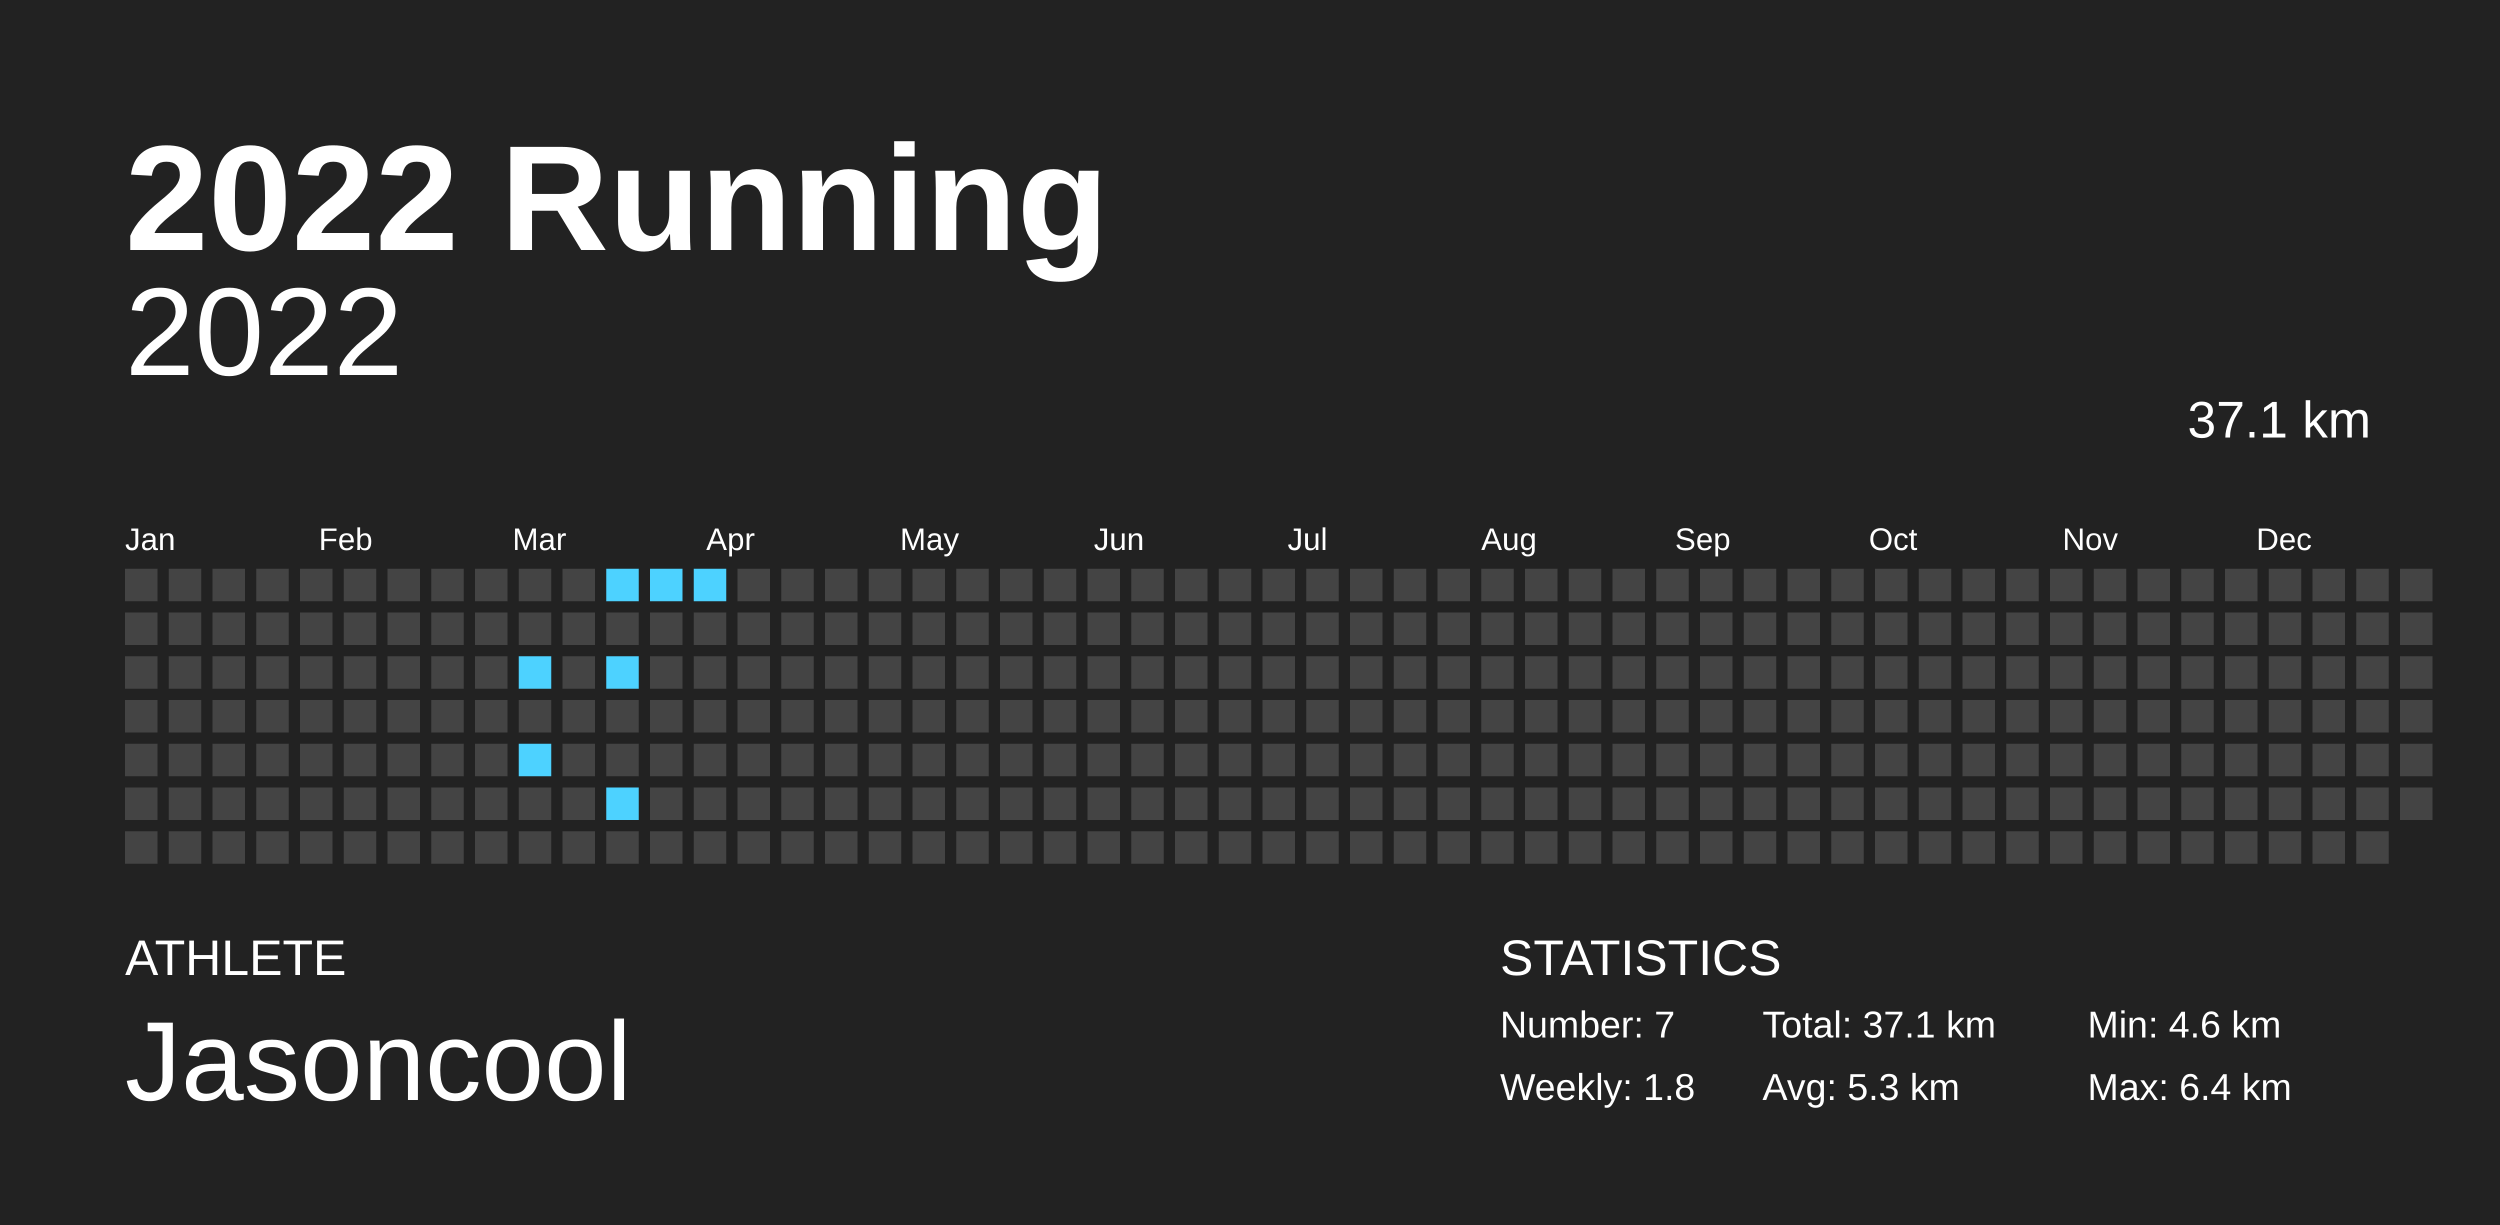
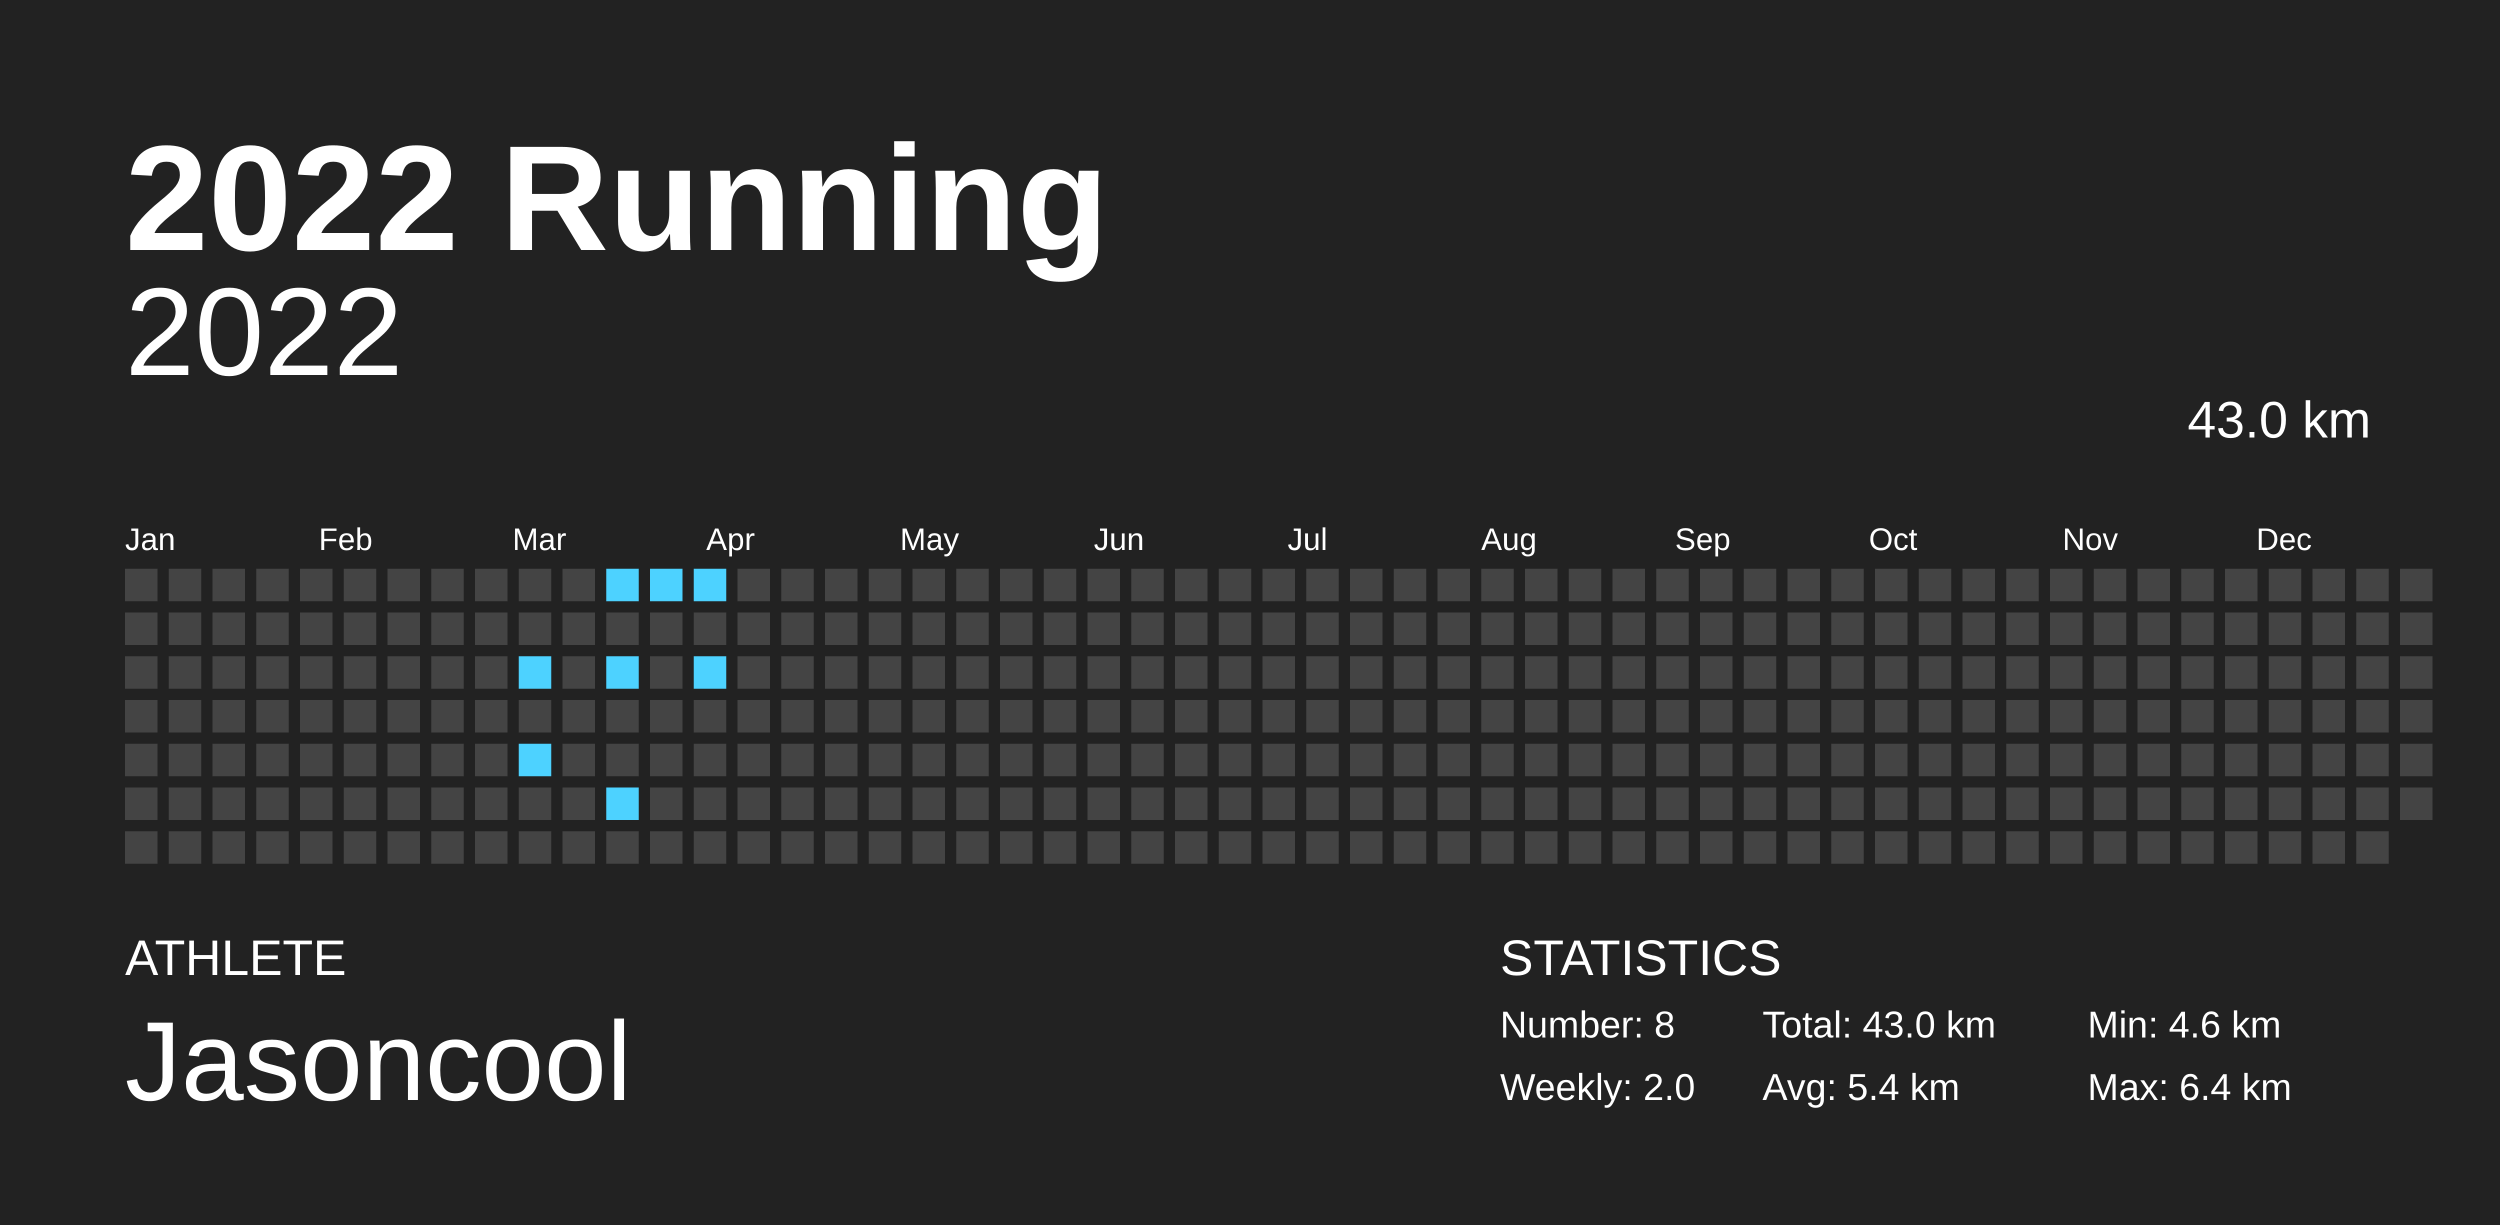
<svg xmlns="http://www.w3.org/2000/svg" baseProfile="full" height="98mm" version="1.1" viewBox="0,0,200,98" width="200mm">
  <defs />
  <rect fill="#222222" height="98" width="200" x="0" y="0" />
  <text fill="#FFFFFF" style="font-size:12px; font-family:Arial; font-weight:bold;" x="10" y="20">2022 Running</text>
  <text fill="#FFFFFF" style="font-size:4px; font-family:Arial" x="10" y="78">ATHLETE</text>
  <text fill="#FFFFFF" style="font-size:9px; font-family:Arial" x="10" y="88">Jasoncool</text>
  <text fill="#FFFFFF" style="font-size:4px; font-family:Arial" x="120" y="78">STATISTICS</text>
-   <text fill="#FFFFFF" style="font-size:3px; font-family:Arial" x="120" y="83">Number: 7</text>
-   <text fill="#FFFFFF" style="font-size:3px; font-family:Arial" x="120" y="88">Weekly: 1.8</text>
-   <text fill="#FFFFFF" style="font-size:3px; font-family:Arial" x="141" y="83">Total: 37.1 km</text>
-   <text fill="#FFFFFF" style="font-size:3px; font-family:Arial" x="141" y="88">Avg: 5.3 km</text>
+   <text fill="#FFFFFF" style="font-size:3px; font-family:Arial" x="120" y="83">Number: 8</text>
+   <text fill="#FFFFFF" style="font-size:3px; font-family:Arial" x="120" y="88">Weekly: 2.0</text>
+   <text fill="#FFFFFF" style="font-size:3px; font-family:Arial" x="141" y="83">Total: 43.0 km</text>
+   <text fill="#FFFFFF" style="font-size:3px; font-family:Arial" x="141" y="88">Avg: 5.4 km</text>
  <text fill="#FFFFFF" style="font-size:3px; font-family:Arial" x="167" y="83">Min: 4.6 km</text>
  <text fill="#FFFFFF" style="font-size:3px; font-family:Arial" x="167" y="88">Max: 6.4 km</text>
  <text alignment-baseline="hanging" fill="#FFFFFF" style="font-size:10.0px; font-family:Arial;" x="10" y="30">2022</text>
-   <text alignment-baseline="hanging" fill="#FFFFFF" style="font-size:4.125px; font-family:Arial;" x="175" y="35">37.1 km</text>
+   <text alignment-baseline="hanging" fill="#FFFFFF" style="font-size:4.125px; font-family:Arial;" x="175" y="35">43.0 km</text>
  <text fill="#FFFFFF" style="font-size:2.5px; font-family:Arial" x="10.0" y="44">Jan</text>
  <text fill="#FFFFFF" style="font-size:2.5px; font-family:Arial" x="25.5" y="44">Feb</text>
  <text fill="#FFFFFF" style="font-size:2.5px; font-family:Arial" x="41.0" y="44">Mar</text>
  <text fill="#FFFFFF" style="font-size:2.5px; font-family:Arial" x="56.5" y="44">Apr</text>
  <text fill="#FFFFFF" style="font-size:2.5px; font-family:Arial" x="72.0" y="44">May</text>
  <text fill="#FFFFFF" style="font-size:2.5px; font-family:Arial" x="87.5" y="44">Jun</text>
  <text fill="#FFFFFF" style="font-size:2.5px; font-family:Arial" x="103.0" y="44">Jul</text>
  <text fill="#FFFFFF" style="font-size:2.5px; font-family:Arial" x="118.5" y="44">Aug</text>
  <text fill="#FFFFFF" style="font-size:2.5px; font-family:Arial" x="134.0" y="44">Sep</text>
  <text fill="#FFFFFF" style="font-size:2.5px; font-family:Arial" x="149.5" y="44">Oct</text>
  <text fill="#FFFFFF" style="font-size:2.5px; font-family:Arial" x="165.0" y="44">Nov</text>
  <text fill="#FFFFFF" style="font-size:2.5px; font-family:Arial" x="180.5" y="44">Dec</text>
  <rect fill="#444444" height="2.6" width="2.6" x="10.0" y="45.5" />
  <rect fill="#444444" height="2.6" width="2.6" x="10.0" y="49.0" />
  <rect fill="#444444" height="2.6" width="2.6" x="10.0" y="52.5" />
  <rect fill="#444444" height="2.6" width="2.6" x="10.0" y="56.0" />
  <rect fill="#444444" height="2.6" width="2.6" x="10.0" y="59.5" />
  <rect fill="#444444" height="2.6" width="2.6" x="10.0" y="63.0" />
  <rect fill="#444444" height="2.6" width="2.6" x="10.0" y="66.5" />
  <rect fill="#444444" height="2.6" width="2.6" x="13.5" y="45.5" />
  <rect fill="#444444" height="2.6" width="2.6" x="13.5" y="49.0" />
  <rect fill="#444444" height="2.6" width="2.6" x="13.5" y="52.5" />
  <rect fill="#444444" height="2.6" width="2.6" x="13.5" y="56.0" />
  <rect fill="#444444" height="2.6" width="2.6" x="13.5" y="59.5" />
  <rect fill="#444444" height="2.6" width="2.6" x="13.5" y="63.0" />
  <rect fill="#444444" height="2.6" width="2.6" x="13.5" y="66.5" />
  <rect fill="#444444" height="2.6" width="2.6" x="17.0" y="45.5" />
  <rect fill="#444444" height="2.6" width="2.6" x="17.0" y="49.0" />
  <rect fill="#444444" height="2.6" width="2.6" x="17.0" y="52.5" />
  <rect fill="#444444" height="2.6" width="2.6" x="17.0" y="56.0" />
  <rect fill="#444444" height="2.6" width="2.6" x="17.0" y="59.5" />
  <rect fill="#444444" height="2.6" width="2.6" x="17.0" y="63.0" />
  <rect fill="#444444" height="2.6" width="2.6" x="17.0" y="66.5" />
  <rect fill="#444444" height="2.6" width="2.6" x="20.5" y="45.5" />
  <rect fill="#444444" height="2.6" width="2.6" x="20.5" y="49.0" />
  <rect fill="#444444" height="2.6" width="2.6" x="20.5" y="52.5" />
  <rect fill="#444444" height="2.6" width="2.6" x="20.5" y="56.0" />
  <rect fill="#444444" height="2.6" width="2.6" x="20.5" y="59.5" />
  <rect fill="#444444" height="2.6" width="2.6" x="20.5" y="63.0" />
  <rect fill="#444444" height="2.6" width="2.6" x="20.5" y="66.5" />
  <rect fill="#444444" height="2.6" width="2.6" x="24.0" y="45.5" />
  <rect fill="#444444" height="2.6" width="2.6" x="24.0" y="49.0" />
  <rect fill="#444444" height="2.6" width="2.6" x="24.0" y="52.5" />
  <rect fill="#444444" height="2.6" width="2.6" x="24.0" y="56.0" />
  <rect fill="#444444" height="2.6" width="2.6" x="24.0" y="59.5" />
  <rect fill="#444444" height="2.6" width="2.6" x="24.0" y="63.0" />
  <rect fill="#444444" height="2.6" width="2.6" x="24.0" y="66.5" />
  <rect fill="#444444" height="2.6" width="2.6" x="27.5" y="45.5" />
  <rect fill="#444444" height="2.6" width="2.6" x="27.5" y="49.0" />
  <rect fill="#444444" height="2.6" width="2.6" x="27.5" y="52.5" />
  <rect fill="#444444" height="2.6" width="2.6" x="27.5" y="56.0" />
  <rect fill="#444444" height="2.6" width="2.6" x="27.5" y="59.5" />
  <rect fill="#444444" height="2.6" width="2.6" x="27.5" y="63.0" />
  <rect fill="#444444" height="2.6" width="2.6" x="27.5" y="66.5" />
  <rect fill="#444444" height="2.6" width="2.6" x="31.0" y="45.5" />
  <rect fill="#444444" height="2.6" width="2.6" x="31.0" y="49.0" />
  <rect fill="#444444" height="2.6" width="2.6" x="31.0" y="52.5" />
  <rect fill="#444444" height="2.6" width="2.6" x="31.0" y="56.0" />
  <rect fill="#444444" height="2.6" width="2.6" x="31.0" y="59.5" />
  <rect fill="#444444" height="2.6" width="2.6" x="31.0" y="63.0" />
  <rect fill="#444444" height="2.6" width="2.6" x="31.0" y="66.5" />
  <rect fill="#444444" height="2.6" width="2.6" x="34.5" y="45.5" />
  <rect fill="#444444" height="2.6" width="2.6" x="34.5" y="49.0" />
  <rect fill="#444444" height="2.6" width="2.6" x="34.5" y="52.5" />
  <rect fill="#444444" height="2.6" width="2.6" x="34.5" y="56.0" />
  <rect fill="#444444" height="2.6" width="2.6" x="34.5" y="59.5" />
  <rect fill="#444444" height="2.6" width="2.6" x="34.5" y="63.0" />
  <rect fill="#444444" height="2.6" width="2.6" x="34.5" y="66.5" />
  <rect fill="#444444" height="2.6" width="2.6" x="38.0" y="45.5" />
  <rect fill="#444444" height="2.6" width="2.6" x="38.0" y="49.0" />
  <rect fill="#444444" height="2.6" width="2.6" x="38.0" y="52.5" />
  <rect fill="#444444" height="2.6" width="2.6" x="38.0" y="56.0" />
  <rect fill="#444444" height="2.6" width="2.6" x="38.0" y="59.5" />
  <rect fill="#444444" height="2.6" width="2.6" x="38.0" y="63.0" />
  <rect fill="#444444" height="2.6" width="2.6" x="38.0" y="66.5" />
  <rect fill="#444444" height="2.6" width="2.6" x="41.5" y="45.5" />
  <rect fill="#444444" height="2.6" width="2.6" x="41.5" y="49.0" />
  <rect fill="#4dd2ff" height="2.6" width="2.6" x="41.5" y="52.5" />
  <rect fill="#444444" height="2.6" width="2.6" x="41.5" y="56.0" />
  <rect fill="#4dd2ff" height="2.6" width="2.6" x="41.5" y="59.5" />
  <rect fill="#444444" height="2.6" width="2.6" x="41.5" y="63.0" />
  <rect fill="#444444" height="2.6" width="2.6" x="41.5" y="66.5" />
  <rect fill="#444444" height="2.6" width="2.6" x="45.0" y="45.5" />
  <rect fill="#444444" height="2.6" width="2.6" x="45.0" y="49.0" />
  <rect fill="#444444" height="2.6" width="2.6" x="45.0" y="52.5" />
  <rect fill="#444444" height="2.6" width="2.6" x="45.0" y="56.0" />
  <rect fill="#444444" height="2.6" width="2.6" x="45.0" y="59.5" />
  <rect fill="#444444" height="2.6" width="2.6" x="45.0" y="63.0" />
  <rect fill="#444444" height="2.6" width="2.6" x="45.0" y="66.5" />
  <rect fill="#4dd2ff" height="2.6" width="2.6" x="48.5" y="45.5" />
  <rect fill="#444444" height="2.6" width="2.6" x="48.5" y="49.0" />
  <rect fill="#4dd2ff" height="2.6" width="2.6" x="48.5" y="52.5" />
  <rect fill="#444444" height="2.6" width="2.6" x="48.5" y="56.0" />
  <rect fill="#444444" height="2.6" width="2.6" x="48.5" y="59.5" />
  <rect fill="#4dd2ff" height="2.6" width="2.6" x="48.5" y="63.0" />
  <rect fill="#444444" height="2.6" width="2.6" x="48.5" y="66.5" />
  <rect fill="#4dd2ff" height="2.6" width="2.6" x="52.0" y="45.5" />
  <rect fill="#444444" height="2.6" width="2.6" x="52.0" y="49.0" />
  <rect fill="#444444" height="2.6" width="2.6" x="52.0" y="52.5" />
  <rect fill="#444444" height="2.6" width="2.6" x="52.0" y="56.0" />
  <rect fill="#444444" height="2.6" width="2.6" x="52.0" y="59.5" />
  <rect fill="#444444" height="2.6" width="2.6" x="52.0" y="63.0" />
  <rect fill="#444444" height="2.6" width="2.6" x="52.0" y="66.5" />
  <rect fill="#4dd2ff" height="2.6" width="2.6" x="55.5" y="45.5" />
  <rect fill="#444444" height="2.6" width="2.6" x="55.5" y="49.0" />
-   <rect fill="#444444" height="2.6" width="2.6" x="55.5" y="52.5" />
+   <rect fill="#4dd2ff" height="2.6" width="2.6" x="55.5" y="52.5" />
  <rect fill="#444444" height="2.6" width="2.6" x="55.5" y="56.0" />
  <rect fill="#444444" height="2.6" width="2.6" x="55.5" y="59.5" />
  <rect fill="#444444" height="2.6" width="2.6" x="55.5" y="63.0" />
  <rect fill="#444444" height="2.6" width="2.6" x="55.5" y="66.5" />
  <rect fill="#444444" height="2.6" width="2.6" x="59.0" y="45.5" />
  <rect fill="#444444" height="2.6" width="2.6" x="59.0" y="49.0" />
  <rect fill="#444444" height="2.6" width="2.6" x="59.0" y="52.5" />
  <rect fill="#444444" height="2.6" width="2.6" x="59.0" y="56.0" />
  <rect fill="#444444" height="2.6" width="2.6" x="59.0" y="59.5" />
  <rect fill="#444444" height="2.6" width="2.6" x="59.0" y="63.0" />
  <rect fill="#444444" height="2.6" width="2.6" x="59.0" y="66.5" />
  <rect fill="#444444" height="2.6" width="2.6" x="62.5" y="45.5" />
  <rect fill="#444444" height="2.6" width="2.6" x="62.5" y="49.0" />
  <rect fill="#444444" height="2.6" width="2.6" x="62.5" y="52.5" />
  <rect fill="#444444" height="2.6" width="2.6" x="62.5" y="56.0" />
  <rect fill="#444444" height="2.6" width="2.6" x="62.5" y="59.5" />
  <rect fill="#444444" height="2.6" width="2.6" x="62.5" y="63.0" />
  <rect fill="#444444" height="2.6" width="2.6" x="62.5" y="66.5" />
  <rect fill="#444444" height="2.6" width="2.6" x="66.0" y="45.5" />
  <rect fill="#444444" height="2.6" width="2.6" x="66.0" y="49.0" />
  <rect fill="#444444" height="2.6" width="2.6" x="66.0" y="52.5" />
  <rect fill="#444444" height="2.6" width="2.6" x="66.0" y="56.0" />
  <rect fill="#444444" height="2.6" width="2.6" x="66.0" y="59.5" />
  <rect fill="#444444" height="2.6" width="2.6" x="66.0" y="63.0" />
  <rect fill="#444444" height="2.6" width="2.6" x="66.0" y="66.5" />
  <rect fill="#444444" height="2.6" width="2.6" x="69.5" y="45.5" />
  <rect fill="#444444" height="2.6" width="2.6" x="69.5" y="49.0" />
  <rect fill="#444444" height="2.6" width="2.6" x="69.5" y="52.5" />
  <rect fill="#444444" height="2.6" width="2.6" x="69.5" y="56.0" />
  <rect fill="#444444" height="2.6" width="2.6" x="69.5" y="59.5" />
  <rect fill="#444444" height="2.6" width="2.6" x="69.5" y="63.0" />
  <rect fill="#444444" height="2.6" width="2.6" x="69.5" y="66.5" />
  <rect fill="#444444" height="2.6" width="2.6" x="73.0" y="45.5" />
  <rect fill="#444444" height="2.6" width="2.6" x="73.0" y="49.0" />
  <rect fill="#444444" height="2.6" width="2.6" x="73.0" y="52.5" />
  <rect fill="#444444" height="2.6" width="2.6" x="73.0" y="56.0" />
  <rect fill="#444444" height="2.6" width="2.6" x="73.0" y="59.5" />
  <rect fill="#444444" height="2.6" width="2.6" x="73.0" y="63.0" />
  <rect fill="#444444" height="2.6" width="2.6" x="73.0" y="66.5" />
  <rect fill="#444444" height="2.6" width="2.6" x="76.5" y="45.5" />
  <rect fill="#444444" height="2.6" width="2.6" x="76.5" y="49.0" />
  <rect fill="#444444" height="2.6" width="2.6" x="76.5" y="52.5" />
  <rect fill="#444444" height="2.6" width="2.6" x="76.5" y="56.0" />
  <rect fill="#444444" height="2.6" width="2.6" x="76.5" y="59.5" />
  <rect fill="#444444" height="2.6" width="2.6" x="76.5" y="63.0" />
  <rect fill="#444444" height="2.6" width="2.6" x="76.5" y="66.5" />
  <rect fill="#444444" height="2.6" width="2.6" x="80.0" y="45.5" />
  <rect fill="#444444" height="2.6" width="2.6" x="80.0" y="49.0" />
  <rect fill="#444444" height="2.6" width="2.6" x="80.0" y="52.5" />
  <rect fill="#444444" height="2.6" width="2.6" x="80.0" y="56.0" />
  <rect fill="#444444" height="2.6" width="2.6" x="80.0" y="59.5" />
  <rect fill="#444444" height="2.6" width="2.6" x="80.0" y="63.0" />
  <rect fill="#444444" height="2.6" width="2.6" x="80.0" y="66.5" />
  <rect fill="#444444" height="2.6" width="2.6" x="83.5" y="45.5" />
  <rect fill="#444444" height="2.6" width="2.6" x="83.5" y="49.0" />
  <rect fill="#444444" height="2.6" width="2.6" x="83.5" y="52.5" />
  <rect fill="#444444" height="2.6" width="2.6" x="83.5" y="56.0" />
  <rect fill="#444444" height="2.6" width="2.6" x="83.5" y="59.5" />
  <rect fill="#444444" height="2.6" width="2.6" x="83.5" y="63.0" />
  <rect fill="#444444" height="2.6" width="2.6" x="83.5" y="66.5" />
  <rect fill="#444444" height="2.6" width="2.6" x="87.0" y="45.5" />
  <rect fill="#444444" height="2.6" width="2.6" x="87.0" y="49.0" />
  <rect fill="#444444" height="2.6" width="2.6" x="87.0" y="52.5" />
  <rect fill="#444444" height="2.6" width="2.6" x="87.0" y="56.0" />
  <rect fill="#444444" height="2.6" width="2.6" x="87.0" y="59.5" />
  <rect fill="#444444" height="2.6" width="2.6" x="87.0" y="63.0" />
  <rect fill="#444444" height="2.6" width="2.6" x="87.0" y="66.5" />
  <rect fill="#444444" height="2.6" width="2.6" x="90.5" y="45.5" />
  <rect fill="#444444" height="2.6" width="2.6" x="90.5" y="49.0" />
  <rect fill="#444444" height="2.6" width="2.6" x="90.5" y="52.5" />
  <rect fill="#444444" height="2.6" width="2.6" x="90.5" y="56.0" />
  <rect fill="#444444" height="2.6" width="2.6" x="90.5" y="59.5" />
  <rect fill="#444444" height="2.6" width="2.6" x="90.5" y="63.0" />
  <rect fill="#444444" height="2.6" width="2.6" x="90.5" y="66.5" />
  <rect fill="#444444" height="2.6" width="2.6" x="94.0" y="45.5" />
  <rect fill="#444444" height="2.6" width="2.6" x="94.0" y="49.0" />
  <rect fill="#444444" height="2.6" width="2.6" x="94.0" y="52.5" />
  <rect fill="#444444" height="2.6" width="2.6" x="94.0" y="56.0" />
  <rect fill="#444444" height="2.6" width="2.6" x="94.0" y="59.5" />
  <rect fill="#444444" height="2.6" width="2.6" x="94.0" y="63.0" />
  <rect fill="#444444" height="2.6" width="2.6" x="94.0" y="66.5" />
  <rect fill="#444444" height="2.6" width="2.6" x="97.5" y="45.5" />
  <rect fill="#444444" height="2.6" width="2.6" x="97.5" y="49.0" />
  <rect fill="#444444" height="2.6" width="2.6" x="97.5" y="52.5" />
  <rect fill="#444444" height="2.6" width="2.6" x="97.5" y="56.0" />
  <rect fill="#444444" height="2.6" width="2.6" x="97.5" y="59.5" />
  <rect fill="#444444" height="2.6" width="2.6" x="97.5" y="63.0" />
  <rect fill="#444444" height="2.6" width="2.6" x="97.5" y="66.5" />
  <rect fill="#444444" height="2.6" width="2.6" x="101.0" y="45.5" />
  <rect fill="#444444" height="2.6" width="2.6" x="101.0" y="49.0" />
  <rect fill="#444444" height="2.6" width="2.6" x="101.0" y="52.5" />
  <rect fill="#444444" height="2.6" width="2.6" x="101.0" y="56.0" />
  <rect fill="#444444" height="2.6" width="2.6" x="101.0" y="59.5" />
  <rect fill="#444444" height="2.6" width="2.6" x="101.0" y="63.0" />
  <rect fill="#444444" height="2.6" width="2.6" x="101.0" y="66.5" />
  <rect fill="#444444" height="2.6" width="2.6" x="104.5" y="45.5" />
  <rect fill="#444444" height="2.6" width="2.6" x="104.5" y="49.0" />
  <rect fill="#444444" height="2.6" width="2.6" x="104.5" y="52.5" />
  <rect fill="#444444" height="2.6" width="2.6" x="104.5" y="56.0" />
  <rect fill="#444444" height="2.6" width="2.6" x="104.5" y="59.5" />
  <rect fill="#444444" height="2.6" width="2.6" x="104.5" y="63.0" />
  <rect fill="#444444" height="2.6" width="2.6" x="104.5" y="66.5" />
  <rect fill="#444444" height="2.6" width="2.6" x="108.0" y="45.5" />
  <rect fill="#444444" height="2.6" width="2.6" x="108.0" y="49.0" />
  <rect fill="#444444" height="2.6" width="2.6" x="108.0" y="52.5" />
  <rect fill="#444444" height="2.6" width="2.6" x="108.0" y="56.0" />
  <rect fill="#444444" height="2.6" width="2.6" x="108.0" y="59.5" />
  <rect fill="#444444" height="2.6" width="2.6" x="108.0" y="63.0" />
  <rect fill="#444444" height="2.6" width="2.6" x="108.0" y="66.5" />
  <rect fill="#444444" height="2.6" width="2.6" x="111.5" y="45.5" />
  <rect fill="#444444" height="2.6" width="2.6" x="111.5" y="49.0" />
  <rect fill="#444444" height="2.6" width="2.6" x="111.5" y="52.5" />
  <rect fill="#444444" height="2.6" width="2.6" x="111.5" y="56.0" />
  <rect fill="#444444" height="2.6" width="2.6" x="111.5" y="59.5" />
  <rect fill="#444444" height="2.6" width="2.6" x="111.5" y="63.0" />
  <rect fill="#444444" height="2.6" width="2.6" x="111.5" y="66.5" />
  <rect fill="#444444" height="2.6" width="2.6" x="115.0" y="45.5" />
  <rect fill="#444444" height="2.6" width="2.6" x="115.0" y="49.0" />
  <rect fill="#444444" height="2.6" width="2.6" x="115.0" y="52.5" />
  <rect fill="#444444" height="2.6" width="2.6" x="115.0" y="56.0" />
  <rect fill="#444444" height="2.6" width="2.6" x="115.0" y="59.5" />
  <rect fill="#444444" height="2.6" width="2.6" x="115.0" y="63.0" />
  <rect fill="#444444" height="2.6" width="2.6" x="115.0" y="66.5" />
  <rect fill="#444444" height="2.6" width="2.6" x="118.5" y="45.5" />
  <rect fill="#444444" height="2.6" width="2.6" x="118.5" y="49.0" />
  <rect fill="#444444" height="2.6" width="2.6" x="118.5" y="52.5" />
  <rect fill="#444444" height="2.6" width="2.6" x="118.5" y="56.0" />
  <rect fill="#444444" height="2.6" width="2.6" x="118.5" y="59.5" />
  <rect fill="#444444" height="2.6" width="2.6" x="118.5" y="63.0" />
  <rect fill="#444444" height="2.6" width="2.6" x="118.5" y="66.5" />
  <rect fill="#444444" height="2.6" width="2.6" x="122.0" y="45.5" />
  <rect fill="#444444" height="2.6" width="2.6" x="122.0" y="49.0" />
  <rect fill="#444444" height="2.6" width="2.6" x="122.0" y="52.5" />
  <rect fill="#444444" height="2.6" width="2.6" x="122.0" y="56.0" />
  <rect fill="#444444" height="2.6" width="2.6" x="122.0" y="59.5" />
  <rect fill="#444444" height="2.6" width="2.6" x="122.0" y="63.0" />
  <rect fill="#444444" height="2.6" width="2.6" x="122.0" y="66.5" />
  <rect fill="#444444" height="2.6" width="2.6" x="125.5" y="45.5" />
  <rect fill="#444444" height="2.6" width="2.6" x="125.5" y="49.0" />
  <rect fill="#444444" height="2.6" width="2.6" x="125.5" y="52.5" />
  <rect fill="#444444" height="2.6" width="2.6" x="125.5" y="56.0" />
  <rect fill="#444444" height="2.6" width="2.6" x="125.5" y="59.5" />
  <rect fill="#444444" height="2.6" width="2.6" x="125.5" y="63.0" />
  <rect fill="#444444" height="2.6" width="2.6" x="125.5" y="66.5" />
  <rect fill="#444444" height="2.6" width="2.6" x="129.0" y="45.5" />
  <rect fill="#444444" height="2.6" width="2.6" x="129.0" y="49.0" />
  <rect fill="#444444" height="2.6" width="2.6" x="129.0" y="52.5" />
  <rect fill="#444444" height="2.6" width="2.6" x="129.0" y="56.0" />
  <rect fill="#444444" height="2.6" width="2.6" x="129.0" y="59.5" />
  <rect fill="#444444" height="2.6" width="2.6" x="129.0" y="63.0" />
  <rect fill="#444444" height="2.6" width="2.6" x="129.0" y="66.5" />
  <rect fill="#444444" height="2.6" width="2.6" x="132.5" y="45.5" />
  <rect fill="#444444" height="2.6" width="2.6" x="132.5" y="49.0" />
  <rect fill="#444444" height="2.6" width="2.6" x="132.5" y="52.5" />
  <rect fill="#444444" height="2.6" width="2.6" x="132.5" y="56.0" />
  <rect fill="#444444" height="2.6" width="2.6" x="132.5" y="59.5" />
  <rect fill="#444444" height="2.6" width="2.6" x="132.5" y="63.0" />
  <rect fill="#444444" height="2.6" width="2.6" x="132.5" y="66.5" />
  <rect fill="#444444" height="2.6" width="2.6" x="136.0" y="45.5" />
  <rect fill="#444444" height="2.6" width="2.6" x="136.0" y="49.0" />
  <rect fill="#444444" height="2.6" width="2.6" x="136.0" y="52.5" />
  <rect fill="#444444" height="2.6" width="2.6" x="136.0" y="56.0" />
  <rect fill="#444444" height="2.6" width="2.6" x="136.0" y="59.5" />
  <rect fill="#444444" height="2.6" width="2.6" x="136.0" y="63.0" />
  <rect fill="#444444" height="2.6" width="2.6" x="136.0" y="66.5" />
  <rect fill="#444444" height="2.6" width="2.6" x="139.5" y="45.5" />
  <rect fill="#444444" height="2.6" width="2.6" x="139.5" y="49.0" />
  <rect fill="#444444" height="2.6" width="2.6" x="139.5" y="52.5" />
  <rect fill="#444444" height="2.6" width="2.6" x="139.5" y="56.0" />
  <rect fill="#444444" height="2.6" width="2.6" x="139.5" y="59.5" />
  <rect fill="#444444" height="2.6" width="2.6" x="139.5" y="63.0" />
  <rect fill="#444444" height="2.6" width="2.6" x="139.5" y="66.5" />
  <rect fill="#444444" height="2.6" width="2.6" x="143.0" y="45.5" />
  <rect fill="#444444" height="2.6" width="2.6" x="143.0" y="49.0" />
  <rect fill="#444444" height="2.6" width="2.6" x="143.0" y="52.5" />
  <rect fill="#444444" height="2.6" width="2.6" x="143.0" y="56.0" />
  <rect fill="#444444" height="2.6" width="2.6" x="143.0" y="59.5" />
  <rect fill="#444444" height="2.6" width="2.6" x="143.0" y="63.0" />
  <rect fill="#444444" height="2.6" width="2.6" x="143.0" y="66.5" />
  <rect fill="#444444" height="2.6" width="2.6" x="146.5" y="45.5" />
  <rect fill="#444444" height="2.6" width="2.6" x="146.5" y="49.0" />
  <rect fill="#444444" height="2.6" width="2.6" x="146.5" y="52.5" />
  <rect fill="#444444" height="2.6" width="2.6" x="146.5" y="56.0" />
  <rect fill="#444444" height="2.6" width="2.6" x="146.5" y="59.5" />
  <rect fill="#444444" height="2.6" width="2.6" x="146.5" y="63.0" />
  <rect fill="#444444" height="2.6" width="2.6" x="146.5" y="66.5" />
  <rect fill="#444444" height="2.6" width="2.6" x="150.0" y="45.5" />
  <rect fill="#444444" height="2.6" width="2.6" x="150.0" y="49.0" />
  <rect fill="#444444" height="2.6" width="2.6" x="150.0" y="52.5" />
  <rect fill="#444444" height="2.6" width="2.6" x="150.0" y="56.0" />
  <rect fill="#444444" height="2.6" width="2.6" x="150.0" y="59.5" />
  <rect fill="#444444" height="2.6" width="2.6" x="150.0" y="63.0" />
  <rect fill="#444444" height="2.6" width="2.6" x="150.0" y="66.5" />
  <rect fill="#444444" height="2.6" width="2.6" x="153.5" y="45.5" />
  <rect fill="#444444" height="2.6" width="2.6" x="153.5" y="49.0" />
  <rect fill="#444444" height="2.6" width="2.6" x="153.5" y="52.5" />
  <rect fill="#444444" height="2.6" width="2.6" x="153.5" y="56.0" />
  <rect fill="#444444" height="2.6" width="2.6" x="153.5" y="59.5" />
  <rect fill="#444444" height="2.6" width="2.6" x="153.5" y="63.0" />
  <rect fill="#444444" height="2.6" width="2.6" x="153.5" y="66.5" />
  <rect fill="#444444" height="2.6" width="2.6" x="157.0" y="45.5" />
  <rect fill="#444444" height="2.6" width="2.6" x="157.0" y="49.0" />
  <rect fill="#444444" height="2.6" width="2.6" x="157.0" y="52.5" />
  <rect fill="#444444" height="2.6" width="2.6" x="157.0" y="56.0" />
  <rect fill="#444444" height="2.6" width="2.6" x="157.0" y="59.5" />
  <rect fill="#444444" height="2.6" width="2.6" x="157.0" y="63.0" />
  <rect fill="#444444" height="2.6" width="2.6" x="157.0" y="66.5" />
  <rect fill="#444444" height="2.6" width="2.6" x="160.5" y="45.5" />
  <rect fill="#444444" height="2.6" width="2.6" x="160.5" y="49.0" />
  <rect fill="#444444" height="2.6" width="2.6" x="160.5" y="52.5" />
  <rect fill="#444444" height="2.6" width="2.6" x="160.5" y="56.0" />
  <rect fill="#444444" height="2.6" width="2.6" x="160.5" y="59.5" />
  <rect fill="#444444" height="2.6" width="2.6" x="160.5" y="63.0" />
  <rect fill="#444444" height="2.6" width="2.6" x="160.5" y="66.5" />
  <rect fill="#444444" height="2.6" width="2.6" x="164.0" y="45.5" />
  <rect fill="#444444" height="2.6" width="2.6" x="164.0" y="49.0" />
  <rect fill="#444444" height="2.6" width="2.6" x="164.0" y="52.5" />
  <rect fill="#444444" height="2.6" width="2.6" x="164.0" y="56.0" />
  <rect fill="#444444" height="2.6" width="2.6" x="164.0" y="59.5" />
  <rect fill="#444444" height="2.6" width="2.6" x="164.0" y="63.0" />
  <rect fill="#444444" height="2.6" width="2.6" x="164.0" y="66.5" />
  <rect fill="#444444" height="2.6" width="2.6" x="167.5" y="45.5" />
  <rect fill="#444444" height="2.6" width="2.6" x="167.5" y="49.0" />
  <rect fill="#444444" height="2.6" width="2.6" x="167.5" y="52.5" />
  <rect fill="#444444" height="2.6" width="2.6" x="167.5" y="56.0" />
  <rect fill="#444444" height="2.6" width="2.6" x="167.5" y="59.5" />
  <rect fill="#444444" height="2.6" width="2.6" x="167.5" y="63.0" />
  <rect fill="#444444" height="2.6" width="2.6" x="167.5" y="66.5" />
  <rect fill="#444444" height="2.6" width="2.6" x="171.0" y="45.5" />
  <rect fill="#444444" height="2.6" width="2.6" x="171.0" y="49.0" />
  <rect fill="#444444" height="2.6" width="2.6" x="171.0" y="52.5" />
  <rect fill="#444444" height="2.6" width="2.6" x="171.0" y="56.0" />
  <rect fill="#444444" height="2.6" width="2.6" x="171.0" y="59.5" />
  <rect fill="#444444" height="2.6" width="2.6" x="171.0" y="63.0" />
  <rect fill="#444444" height="2.6" width="2.6" x="171.0" y="66.5" />
  <rect fill="#444444" height="2.6" width="2.6" x="174.5" y="45.5" />
  <rect fill="#444444" height="2.6" width="2.6" x="174.5" y="49.0" />
  <rect fill="#444444" height="2.6" width="2.6" x="174.5" y="52.5" />
  <rect fill="#444444" height="2.6" width="2.6" x="174.5" y="56.0" />
  <rect fill="#444444" height="2.6" width="2.6" x="174.5" y="59.5" />
  <rect fill="#444444" height="2.6" width="2.6" x="174.5" y="63.0" />
  <rect fill="#444444" height="2.6" width="2.6" x="174.5" y="66.5" />
  <rect fill="#444444" height="2.6" width="2.6" x="178.0" y="45.5" />
  <rect fill="#444444" height="2.6" width="2.6" x="178.0" y="49.0" />
  <rect fill="#444444" height="2.6" width="2.6" x="178.0" y="52.5" />
  <rect fill="#444444" height="2.6" width="2.6" x="178.0" y="56.0" />
  <rect fill="#444444" height="2.6" width="2.6" x="178.0" y="59.5" />
  <rect fill="#444444" height="2.6" width="2.6" x="178.0" y="63.0" />
  <rect fill="#444444" height="2.6" width="2.6" x="178.0" y="66.5" />
  <rect fill="#444444" height="2.6" width="2.6" x="181.5" y="45.5" />
  <rect fill="#444444" height="2.6" width="2.6" x="181.5" y="49.0" />
  <rect fill="#444444" height="2.6" width="2.6" x="181.5" y="52.5" />
  <rect fill="#444444" height="2.6" width="2.6" x="181.5" y="56.0" />
  <rect fill="#444444" height="2.6" width="2.6" x="181.5" y="59.5" />
  <rect fill="#444444" height="2.6" width="2.6" x="181.5" y="63.0" />
  <rect fill="#444444" height="2.6" width="2.6" x="181.5" y="66.5" />
  <rect fill="#444444" height="2.6" width="2.6" x="185.0" y="45.5" />
  <rect fill="#444444" height="2.6" width="2.6" x="185.0" y="49.0" />
  <rect fill="#444444" height="2.6" width="2.6" x="185.0" y="52.5" />
  <rect fill="#444444" height="2.6" width="2.6" x="185.0" y="56.0" />
  <rect fill="#444444" height="2.6" width="2.6" x="185.0" y="59.5" />
  <rect fill="#444444" height="2.6" width="2.6" x="185.0" y="63.0" />
  <rect fill="#444444" height="2.6" width="2.6" x="185.0" y="66.5" />
  <rect fill="#444444" height="2.6" width="2.6" x="188.5" y="45.5" />
  <rect fill="#444444" height="2.6" width="2.6" x="188.5" y="49.0" />
  <rect fill="#444444" height="2.6" width="2.6" x="188.5" y="52.5" />
  <rect fill="#444444" height="2.6" width="2.6" x="188.5" y="56.0" />
  <rect fill="#444444" height="2.6" width="2.6" x="188.5" y="59.5" />
  <rect fill="#444444" height="2.6" width="2.6" x="188.5" y="63.0" />
  <rect fill="#444444" height="2.6" width="2.6" x="188.5" y="66.5" />
  <rect fill="#444444" height="2.6" width="2.6" x="192.0" y="45.5" />
  <rect fill="#444444" height="2.6" width="2.6" x="192.0" y="49.0" />
  <rect fill="#444444" height="2.6" width="2.6" x="192.0" y="52.5" />
  <rect fill="#444444" height="2.6" width="2.6" x="192.0" y="56.0" />
  <rect fill="#444444" height="2.6" width="2.6" x="192.0" y="59.5" />
  <rect fill="#444444" height="2.6" width="2.6" x="192.0" y="63.0" />
</svg>
